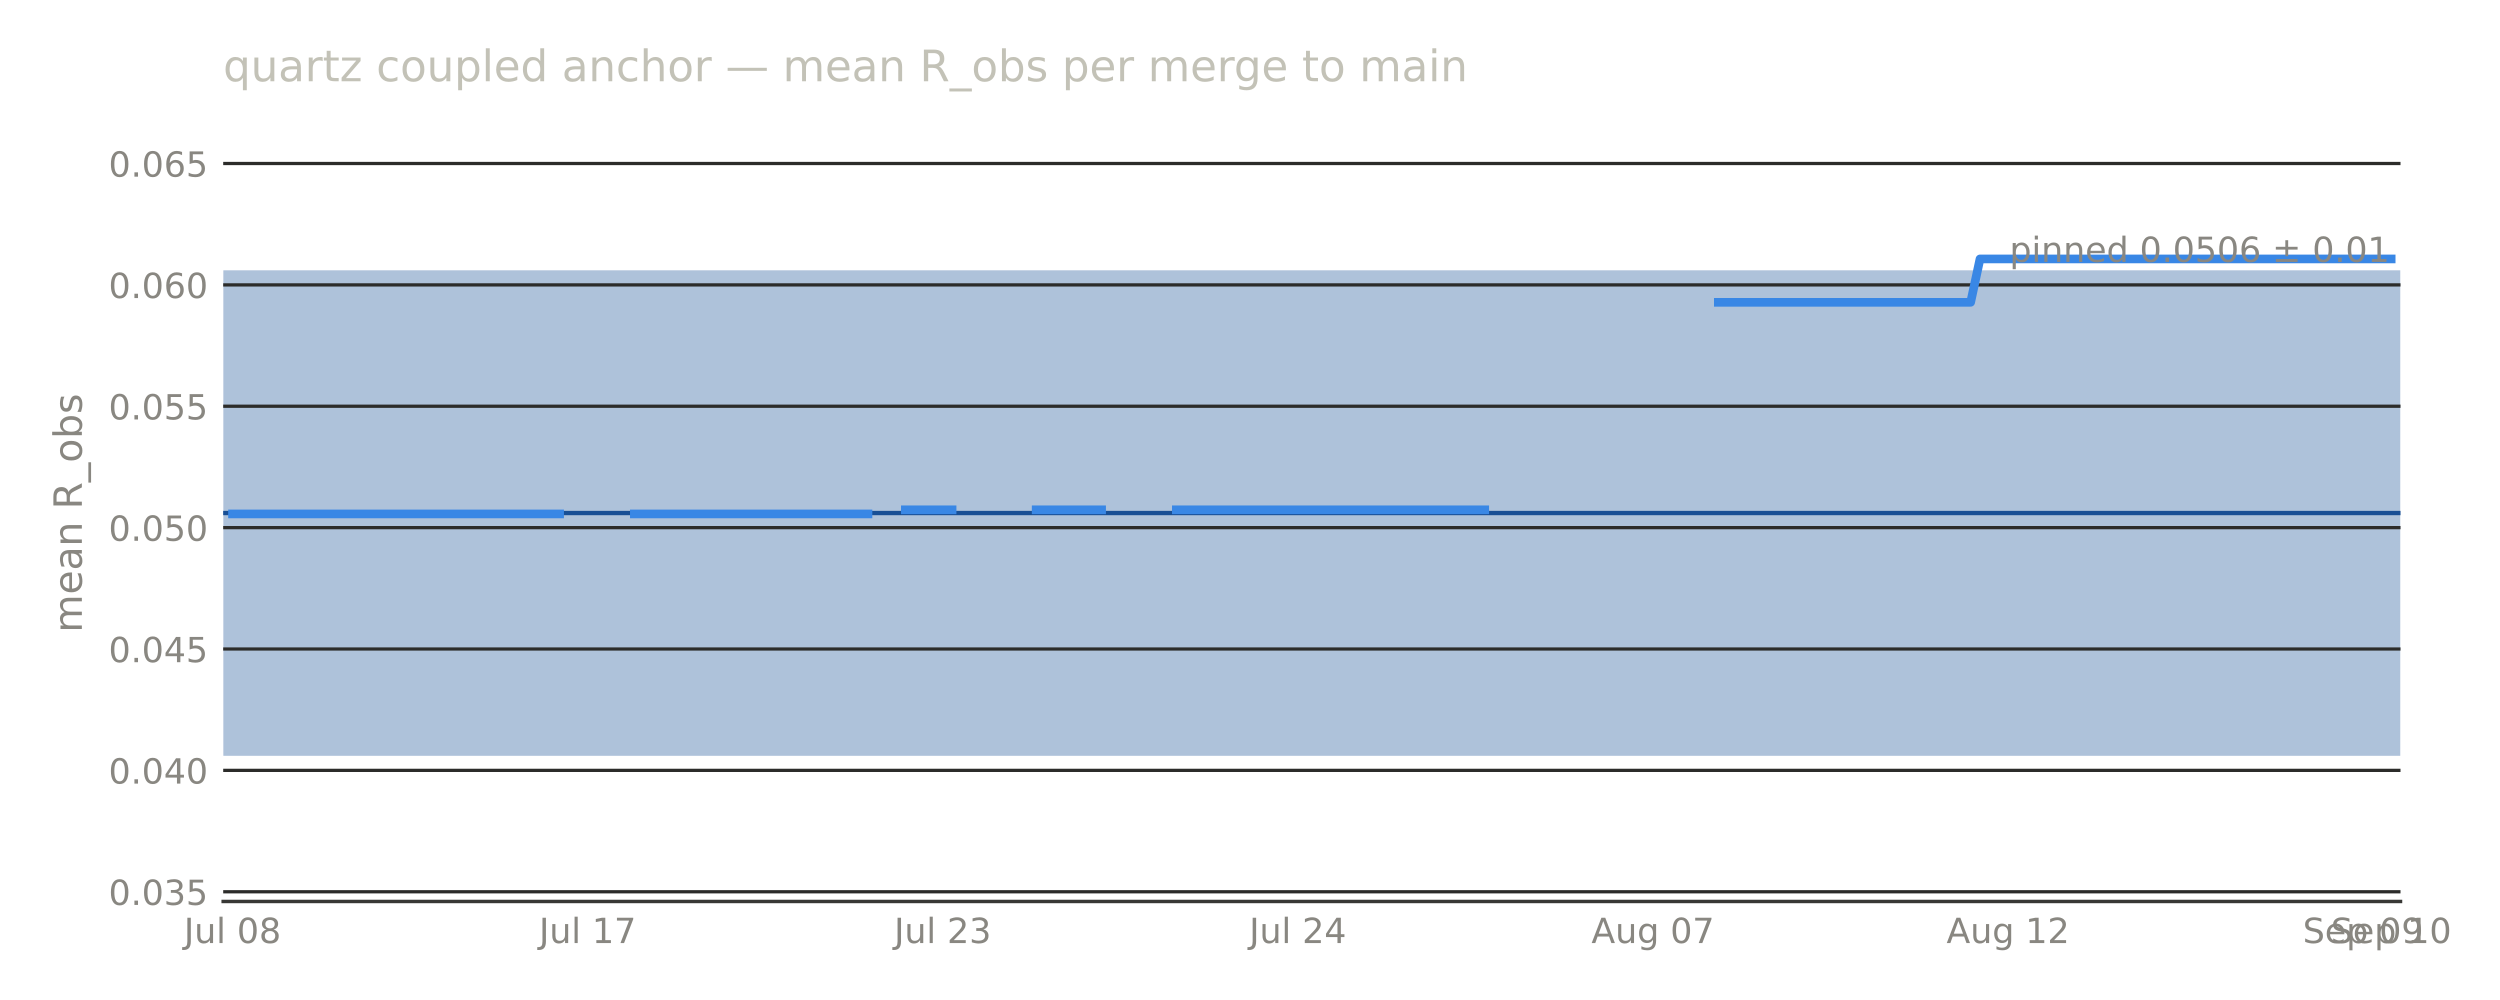
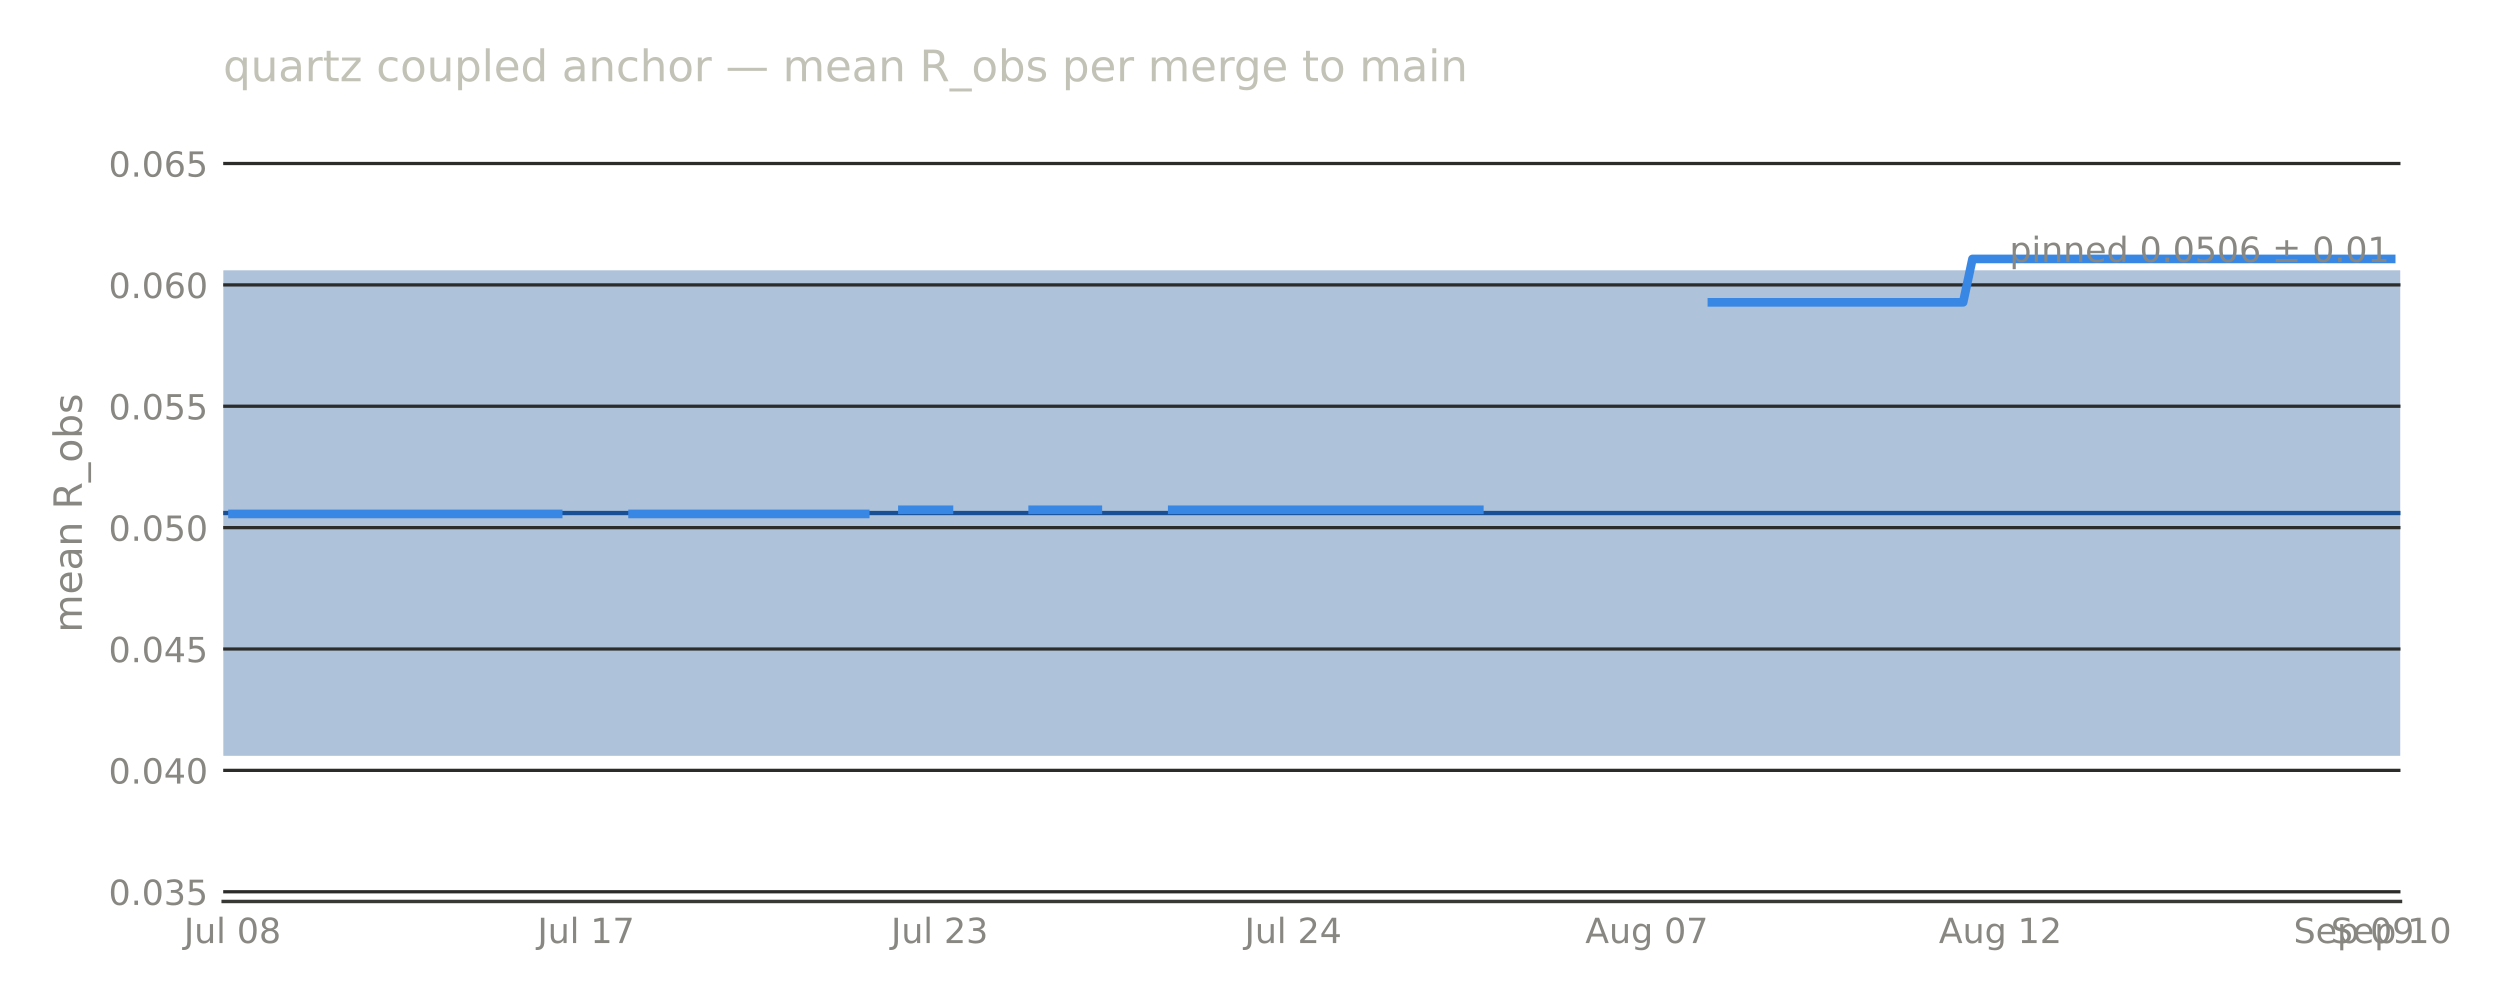
<svg xmlns="http://www.w3.org/2000/svg" width="576pt" height="230.4pt" viewBox="0 0 576 230.4" version="1.1">
  <defs>
    <style type="text/css">*{stroke-linejoin: round; stroke-linecap: butt}</style>
  </defs>
  <g id="figure_1">
    <g id="patch_1">
      <path d="M 0 230.4  L 576 230.4  L 576 0  L 0 0  L 0 230.4  z " style="fill: none; opacity: 0" />
    </g>
    <g id="axes_1">
      <g id="patch_2">
-         <path d="M 51.422 207.698  L 553.076 207.698  L 553.076 28.72  L 51.422 28.72  L 51.422 207.698  z " style="fill: none" />
+         <path d="M 51.422 207.698  L 553.068 207.698  L 553.068 28.72  L 51.422 28.72  L 51.422 207.698  z " style="fill: none" />
      </g>
      <g id="patch_3">
-         <path d="M 51.422 174.14  L 553.076 174.14  L 553.076 62.278  L 51.422 62.278  z " clip-path="url(#pfbb3a31eee)" style="fill: #184f95; opacity: 0.35" />
+         <path d="M 51.422 174.14  L 553.068 174.14  L 553.068 62.278  L 51.422 62.278  z " clip-path="url(#pb4c884864f)" style="fill: #184f95; opacity: 0.35" />
      </g>
      <g id="matplotlib.axis_1">
        <g id="xtick_1">
          <g id="line2d_1" />
          <g id="text_1">
-             <text style="font-size: 8px; font-family: 'DejaVu Sans', 'Bitstream Vera Sans', 'Computer Modern Sans Serif', 'Lucida Grande', 'Verdana', 'Geneva', 'Lucid', 'Arial', 'Helvetica', 'Avant Garde', sans-serif; text-anchor: middle; fill: #898781" x="53.575" y="217.277" transform="rotate(-0 53.57513 217.2769)">Jul 08</text>
+             <text style="font-size: 8px; font-family: 'DejaVu Sans', 'Bitstream Vera Sans', 'Computer Modern Sans Serif', 'Lucida Grande', 'Verdana', 'Geneva', 'Lucid', 'Arial', 'Helvetica', 'Avant Garde', sans-serif; text-anchor: middle; fill: #898781" x="53.566" y="217.277" transform="rotate(-0 53.56589 217.2769)">Jul 08</text>
          </g>
        </g>
        <g id="xtick_2">
          <g id="line2d_2" />
          <g id="text_2">
-             <text style="font-size: 8px; font-family: 'DejaVu Sans', 'Bitstream Vera Sans', 'Computer Modern Sans Serif', 'Lucida Grande', 'Verdana', 'Geneva', 'Lucid', 'Arial', 'Helvetica', 'Avant Garde', sans-serif; text-anchor: middle; fill: #898781" x="135.39" y="217.277" transform="rotate(-0 135.3899 217.2769)">Jul 17</text>
+             <text style="font-size: 8px; font-family: 'DejaVu Sans', 'Bitstream Vera Sans', 'Computer Modern Sans Serif', 'Lucida Grande', 'Verdana', 'Geneva', 'Lucid', 'Arial', 'Helvetica', 'Avant Garde', sans-serif; text-anchor: middle; fill: #898781" x="135.03" y="217.277" transform="rotate(-0 135.0297 217.2769)">Jul 17</text>
          </g>
        </g>
        <g id="xtick_3">
          <g id="line2d_3" />
          <g id="text_3">
-             <text style="font-size: 8px; font-family: 'DejaVu Sans', 'Bitstream Vera Sans', 'Computer Modern Sans Serif', 'Lucida Grande', 'Verdana', 'Geneva', 'Lucid', 'Arial', 'Helvetica', 'Avant Garde', sans-serif; text-anchor: middle; fill: #898781" x="217.205" y="217.277" transform="rotate(-0 217.2047 217.2769)">Jul 23</text>
+             <text style="font-size: 8px; font-family: 'DejaVu Sans', 'Bitstream Vera Sans', 'Computer Modern Sans Serif', 'Lucida Grande', 'Verdana', 'Geneva', 'Lucid', 'Arial', 'Helvetica', 'Avant Garde', sans-serif; text-anchor: middle; fill: #898781" x="216.494" y="217.277" transform="rotate(-0 216.4935 217.2769)">Jul 23</text>
          </g>
        </g>
        <g id="xtick_4">
          <g id="line2d_4" />
          <g id="text_4">
-             <text style="font-size: 8px; font-family: 'DejaVu Sans', 'Bitstream Vera Sans', 'Computer Modern Sans Serif', 'Lucida Grande', 'Verdana', 'Geneva', 'Lucid', 'Arial', 'Helvetica', 'Avant Garde', sans-serif; text-anchor: middle; fill: #898781" x="299.019" y="217.277" transform="rotate(-0 299.0195 217.2769)">Jul 24</text>
+             <text style="font-size: 8px; font-family: 'DejaVu Sans', 'Bitstream Vera Sans', 'Computer Modern Sans Serif', 'Lucida Grande', 'Verdana', 'Geneva', 'Lucid', 'Arial', 'Helvetica', 'Avant Garde', sans-serif; text-anchor: middle; fill: #898781" x="297.957" y="217.277" transform="rotate(-0 297.9573 217.2769)">Jul 24</text>
          </g>
        </g>
        <g id="xtick_5">
          <g id="line2d_5" />
          <g id="text_5">
-             <text style="font-size: 8px; font-family: 'DejaVu Sans', 'Bitstream Vera Sans', 'Computer Modern Sans Serif', 'Lucida Grande', 'Verdana', 'Geneva', 'Lucid', 'Arial', 'Helvetica', 'Avant Garde', sans-serif; text-anchor: middle; fill: #898781" x="380.834" y="217.276" transform="rotate(-0 380.8342 217.2763)">Aug 07</text>
+             <text style="font-size: 8px; font-family: 'DejaVu Sans', 'Bitstream Vera Sans', 'Computer Modern Sans Serif', 'Lucida Grande', 'Verdana', 'Geneva', 'Lucid', 'Arial', 'Helvetica', 'Avant Garde', sans-serif; text-anchor: middle; fill: #898781" x="379.421" y="217.276" transform="rotate(-0 379.4211 217.2763)">Aug 07</text>
          </g>
        </g>
        <g id="xtick_6">
          <g id="line2d_6" />
          <g id="text_6">
-             <text style="font-size: 8px; font-family: 'DejaVu Sans', 'Bitstream Vera Sans', 'Computer Modern Sans Serif', 'Lucida Grande', 'Verdana', 'Geneva', 'Lucid', 'Arial', 'Helvetica', 'Avant Garde', sans-serif; text-anchor: middle; fill: #898781" x="462.649" y="217.276" transform="rotate(-0 462.649 217.2763)">Aug 12</text>
+             <text style="font-size: 8px; font-family: 'DejaVu Sans', 'Bitstream Vera Sans', 'Computer Modern Sans Serif', 'Lucida Grande', 'Verdana', 'Geneva', 'Lucid', 'Arial', 'Helvetica', 'Avant Garde', sans-serif; text-anchor: middle; fill: #898781" x="460.885" y="217.276" transform="rotate(-0 460.885 217.2763)">Aug 12</text>
          </g>
        </g>
        <g id="xtick_7">
          <g id="line2d_7" />
          <g id="text_7">
-             <text style="font-size: 8px; font-family: 'DejaVu Sans', 'Bitstream Vera Sans', 'Computer Modern Sans Serif', 'Lucida Grande', 'Verdana', 'Geneva', 'Lucid', 'Arial', 'Helvetica', 'Avant Garde', sans-serif; text-anchor: middle; fill: #898781" x="544.464" y="217.276" transform="rotate(-0 544.4638 217.2763)">Sep 09</text>
+             <text style="font-size: 8px; font-family: 'DejaVu Sans', 'Bitstream Vera Sans', 'Computer Modern Sans Serif', 'Lucida Grande', 'Verdana', 'Geneva', 'Lucid', 'Arial', 'Helvetica', 'Avant Garde', sans-serif; text-anchor: middle; fill: #898781" x="542.349" y="217.276" transform="rotate(-0 542.3488 217.2763)">Sep 09</text>
          </g>
        </g>
        <g id="xtick_8">
          <g id="line2d_8" />
          <g id="text_8">
-             <text style="font-size: 8px; font-family: 'DejaVu Sans', 'Bitstream Vera Sans', 'Computer Modern Sans Serif', 'Lucida Grande', 'Verdana', 'Geneva', 'Lucid', 'Arial', 'Helvetica', 'Avant Garde', sans-serif; text-anchor: middle; fill: #898781" x="550.923" y="217.276" transform="rotate(-0 550.9229 217.2763)">Sep 10</text>
+             <text style="font-size: 8px; font-family: 'DejaVu Sans', 'Bitstream Vera Sans', 'Computer Modern Sans Serif', 'Lucida Grande', 'Verdana', 'Geneva', 'Lucid', 'Arial', 'Helvetica', 'Avant Garde', sans-serif; text-anchor: middle; fill: #898781" x="550.924" y="217.276" transform="rotate(-0 550.9239 217.2763)">Sep 10</text>
          </g>
        </g>
      </g>
      <g id="matplotlib.axis_2">
        <g id="ytick_1">
          <g id="line2d_9">
-             <path d="M 51.422 205.461  L 553.076 205.461  " clip-path="url(#pfbb3a31eee)" style="fill: none; stroke: #2c2c2a; stroke-width: 0.75; stroke-linecap: square" />
+             <path d="M 51.422 205.461  L 553.068 205.461  " clip-path="url(#pb4c884864f)" style="fill: none; stroke: #2c2c2a; stroke-width: 0.75; stroke-linecap: square" />
          </g>
          <g id="line2d_10" />
          <g id="text_9">
            <text style="font-size: 8px; font-family: 'DejaVu Sans', 'Bitstream Vera Sans', 'Computer Modern Sans Serif', 'Lucida Grande', 'Verdana', 'Geneva', 'Lucid', 'Arial', 'Helvetica', 'Avant Garde', sans-serif; text-anchor: end; fill: #898781" x="47.922" y="208.5" transform="rotate(-0 47.92211 208.5)">0.035</text>
          </g>
        </g>
        <g id="ytick_2">
          <g id="line2d_11">
-             <path d="M 51.422 177.496  L 553.076 177.496  " clip-path="url(#pfbb3a31eee)" style="fill: none; stroke: #2c2c2a; stroke-width: 0.75; stroke-linecap: square" />
+             <path d="M 51.422 177.496  L 553.068 177.496  " clip-path="url(#pb4c884864f)" style="fill: none; stroke: #2c2c2a; stroke-width: 0.75; stroke-linecap: square" />
          </g>
          <g id="line2d_12" />
          <g id="text_10">
            <text style="font-size: 8px; font-family: 'DejaVu Sans', 'Bitstream Vera Sans', 'Computer Modern Sans Serif', 'Lucida Grande', 'Verdana', 'Geneva', 'Lucid', 'Arial', 'Helvetica', 'Avant Garde', sans-serif; text-anchor: end; fill: #898781" x="47.922" y="180.535" transform="rotate(-0 47.92211 180.5346)">0.040</text>
          </g>
        </g>
        <g id="ytick_3">
          <g id="line2d_13">
-             <path d="M 51.422 149.53  L 553.076 149.53  " clip-path="url(#pfbb3a31eee)" style="fill: none; stroke: #2c2c2a; stroke-width: 0.75; stroke-linecap: square" />
+             <path d="M 51.422 149.53  L 553.068 149.53  " clip-path="url(#pb4c884864f)" style="fill: none; stroke: #2c2c2a; stroke-width: 0.75; stroke-linecap: square" />
          </g>
          <g id="line2d_14" />
          <g id="text_11">
            <text style="font-size: 8px; font-family: 'DejaVu Sans', 'Bitstream Vera Sans', 'Computer Modern Sans Serif', 'Lucida Grande', 'Verdana', 'Geneva', 'Lucid', 'Arial', 'Helvetica', 'Avant Garde', sans-serif; text-anchor: end; fill: #898781" x="47.922" y="152.569" transform="rotate(-0 47.92211 152.5693)">0.045</text>
          </g>
        </g>
        <g id="ytick_4">
          <g id="line2d_15">
-             <path d="M 51.422 121.565  L 553.076 121.565  " clip-path="url(#pfbb3a31eee)" style="fill: none; stroke: #2c2c2a; stroke-width: 0.75; stroke-linecap: square" />
+             <path d="M 51.422 121.565  L 553.068 121.565  " clip-path="url(#pb4c884864f)" style="fill: none; stroke: #2c2c2a; stroke-width: 0.75; stroke-linecap: square" />
          </g>
          <g id="line2d_16" />
          <g id="text_12">
            <text style="font-size: 8px; font-family: 'DejaVu Sans', 'Bitstream Vera Sans', 'Computer Modern Sans Serif', 'Lucida Grande', 'Verdana', 'Geneva', 'Lucid', 'Arial', 'Helvetica', 'Avant Garde', sans-serif; text-anchor: end; fill: #898781" x="47.922" y="124.604" transform="rotate(-0 47.92211 124.604)">0.050</text>
          </g>
        </g>
        <g id="ytick_5">
          <g id="line2d_17">
-             <path d="M 51.422 93.6  L 553.076 93.6  " clip-path="url(#pfbb3a31eee)" style="fill: none; stroke: #2c2c2a; stroke-width: 0.75; stroke-linecap: square" />
+             <path d="M 51.422 93.6  L 553.068 93.6  " clip-path="url(#pb4c884864f)" style="fill: none; stroke: #2c2c2a; stroke-width: 0.75; stroke-linecap: square" />
          </g>
          <g id="line2d_18" />
          <g id="text_13">
            <text style="font-size: 8px; font-family: 'DejaVu Sans', 'Bitstream Vera Sans', 'Computer Modern Sans Serif', 'Lucida Grande', 'Verdana', 'Geneva', 'Lucid', 'Arial', 'Helvetica', 'Avant Garde', sans-serif; text-anchor: end; fill: #898781" x="47.922" y="96.639" transform="rotate(-0 47.92211 96.63863)">0.055</text>
          </g>
        </g>
        <g id="ytick_6">
          <g id="line2d_19">
-             <path d="M 51.422 65.634  L 553.076 65.634  " clip-path="url(#pfbb3a31eee)" style="fill: none; stroke: #2c2c2a; stroke-width: 0.75; stroke-linecap: square" />
+             <path d="M 51.422 65.634  L 553.068 65.634  " clip-path="url(#pb4c884864f)" style="fill: none; stroke: #2c2c2a; stroke-width: 0.75; stroke-linecap: square" />
          </g>
          <g id="line2d_20" />
          <g id="text_14">
            <text style="font-size: 8px; font-family: 'DejaVu Sans', 'Bitstream Vera Sans', 'Computer Modern Sans Serif', 'Lucida Grande', 'Verdana', 'Geneva', 'Lucid', 'Arial', 'Helvetica', 'Avant Garde', sans-serif; text-anchor: end; fill: #898781" x="47.922" y="68.673" transform="rotate(-0 47.92211 68.6733)">0.060</text>
          </g>
        </g>
        <g id="ytick_7">
          <g id="line2d_21">
-             <path d="M 51.422 37.669  L 553.076 37.669  " clip-path="url(#pfbb3a31eee)" style="fill: none; stroke: #2c2c2a; stroke-width: 0.75; stroke-linecap: square" />
+             <path d="M 51.422 37.669  L 553.068 37.669  " clip-path="url(#pb4c884864f)" style="fill: none; stroke: #2c2c2a; stroke-width: 0.75; stroke-linecap: square" />
          </g>
          <g id="line2d_22" />
          <g id="text_15">
            <text style="font-size: 8px; font-family: 'DejaVu Sans', 'Bitstream Vera Sans', 'Computer Modern Sans Serif', 'Lucida Grande', 'Verdana', 'Geneva', 'Lucid', 'Arial', 'Helvetica', 'Avant Garde', sans-serif; text-anchor: end; fill: #898781" x="47.922" y="40.708" transform="rotate(-0 47.92211 40.70797)">0.065</text>
          </g>
        </g>
        <g id="text_16">
          <text style="font-size: 9px; font-family: 'DejaVu Sans', 'Bitstream Vera Sans', 'Computer Modern Sans Serif', 'Lucida Grande', 'Verdana', 'Geneva', 'Lucid', 'Arial', 'Helvetica', 'Avant Garde', sans-serif; text-anchor: middle; fill: #898781" x="18.858" y="118.209" transform="rotate(-90 18.8575 118.2091)">mean R_obs</text>
        </g>
      </g>
      <g id="line2d_23">
-         <path d="M 51.422 118.209  L 553.076 118.209  " clip-path="url(#pfbb3a31eee)" style="fill: none; stroke: #184f95; stroke-linecap: square" />
+         <path d="M 51.422 118.209  L 553.068 118.209  " clip-path="url(#pb4c884864f)" style="fill: none; stroke: #184f95; stroke-linecap: square" />
      </g>
      <g id="patch_4">
-         <path d="M 51.422 207.698  L 553.076 207.698  " style="fill: none; stroke: #383835; stroke-width: 0.8; stroke-linejoin: miter; stroke-linecap: square" />
+         <path d="M 51.422 207.698  L 553.068 207.698  " style="fill: none; stroke: #383835; stroke-width: 0.8; stroke-linejoin: miter; stroke-linecap: square" />
      </g>
      <g id="line2d_24">
-         <path d="M 53.575 118.409  L 128.931 118.409  M 146.155 118.409  L 199.981 118.409  M 208.593 117.455  L 219.358 117.455  M 238.735 117.455  L 253.806 117.455  M 271.03 117.455  L 342.08 117.455  M 395.905 69.652  L 454.037 69.652  L 456.19 59.661  L 550.923 59.661  L 550.923 59.661  " clip-path="url(#pfbb3a31eee)" style="fill: none; stroke: #3987e5; stroke-width: 2; stroke-linecap: square" />
+         <path d="M 53.566 118.409  L 128.598 118.409  M 145.749 118.409  L 199.343 118.409  M 207.918 117.455  L 218.637 117.455  M 237.931 117.455  L 252.938 117.455  M 270.088 117.455  L 340.833 117.455  M 394.428 69.652  L 452.31 69.652  L 454.454 59.661  L 550.924 59.661  L 550.924 59.661  " clip-path="url(#pb4c884864f)" style="fill: none; stroke: #3987e5; stroke-width: 2; stroke-linecap: square" />
      </g>
      <g id="text_17">
-         <text style="font-size: 8px; font-family: 'DejaVu Sans', 'Bitstream Vera Sans', 'Computer Modern Sans Serif', 'Lucida Grande', 'Verdana', 'Geneva', 'Lucid', 'Arial', 'Helvetica', 'Avant Garde', sans-serif; text-anchor: end; fill: #898781" x="550.568" y="60.357" transform="rotate(-0 550.5676 60.35652)">pinned 0.0506 ± 0.01</text>
+         <text style="font-size: 8px; font-family: 'DejaVu Sans', 'Bitstream Vera Sans', 'Computer Modern Sans Serif', 'Lucida Grande', 'Verdana', 'Geneva', 'Lucid', 'Arial', 'Helvetica', 'Avant Garde', sans-serif; text-anchor: end; fill: #898781" x="550.559" y="60.357" transform="rotate(-0 550.5595 60.35652)">pinned 0.0506 ± 0.01</text>
      </g>
      <g id="text_18">
        <text style="font-size: 10px; font-family: 'DejaVu Sans', 'Bitstream Vera Sans', 'Computer Modern Sans Serif', 'Lucida Grande', 'Verdana', 'Geneva', 'Lucid', 'Arial', 'Helvetica', 'Avant Garde', sans-serif; text-anchor: start; fill: #c3c2b7" x="51.422" y="18.72" transform="rotate(-0 51.42211 18.72)">quartz coupled anchor — mean R_obs per merge to main</text>
      </g>
    </g>
  </g>
  <defs>
-     <clipPath id="pfbb3a31eee">
-       <rect x="51.422" y="28.72" width="501.654" height="178.978" />
+     <clipPath id="pb4c884864f">
+       <rect x="51.422" y="28.72" width="501.646" height="178.978" />
    </clipPath>
  </defs>
</svg>
